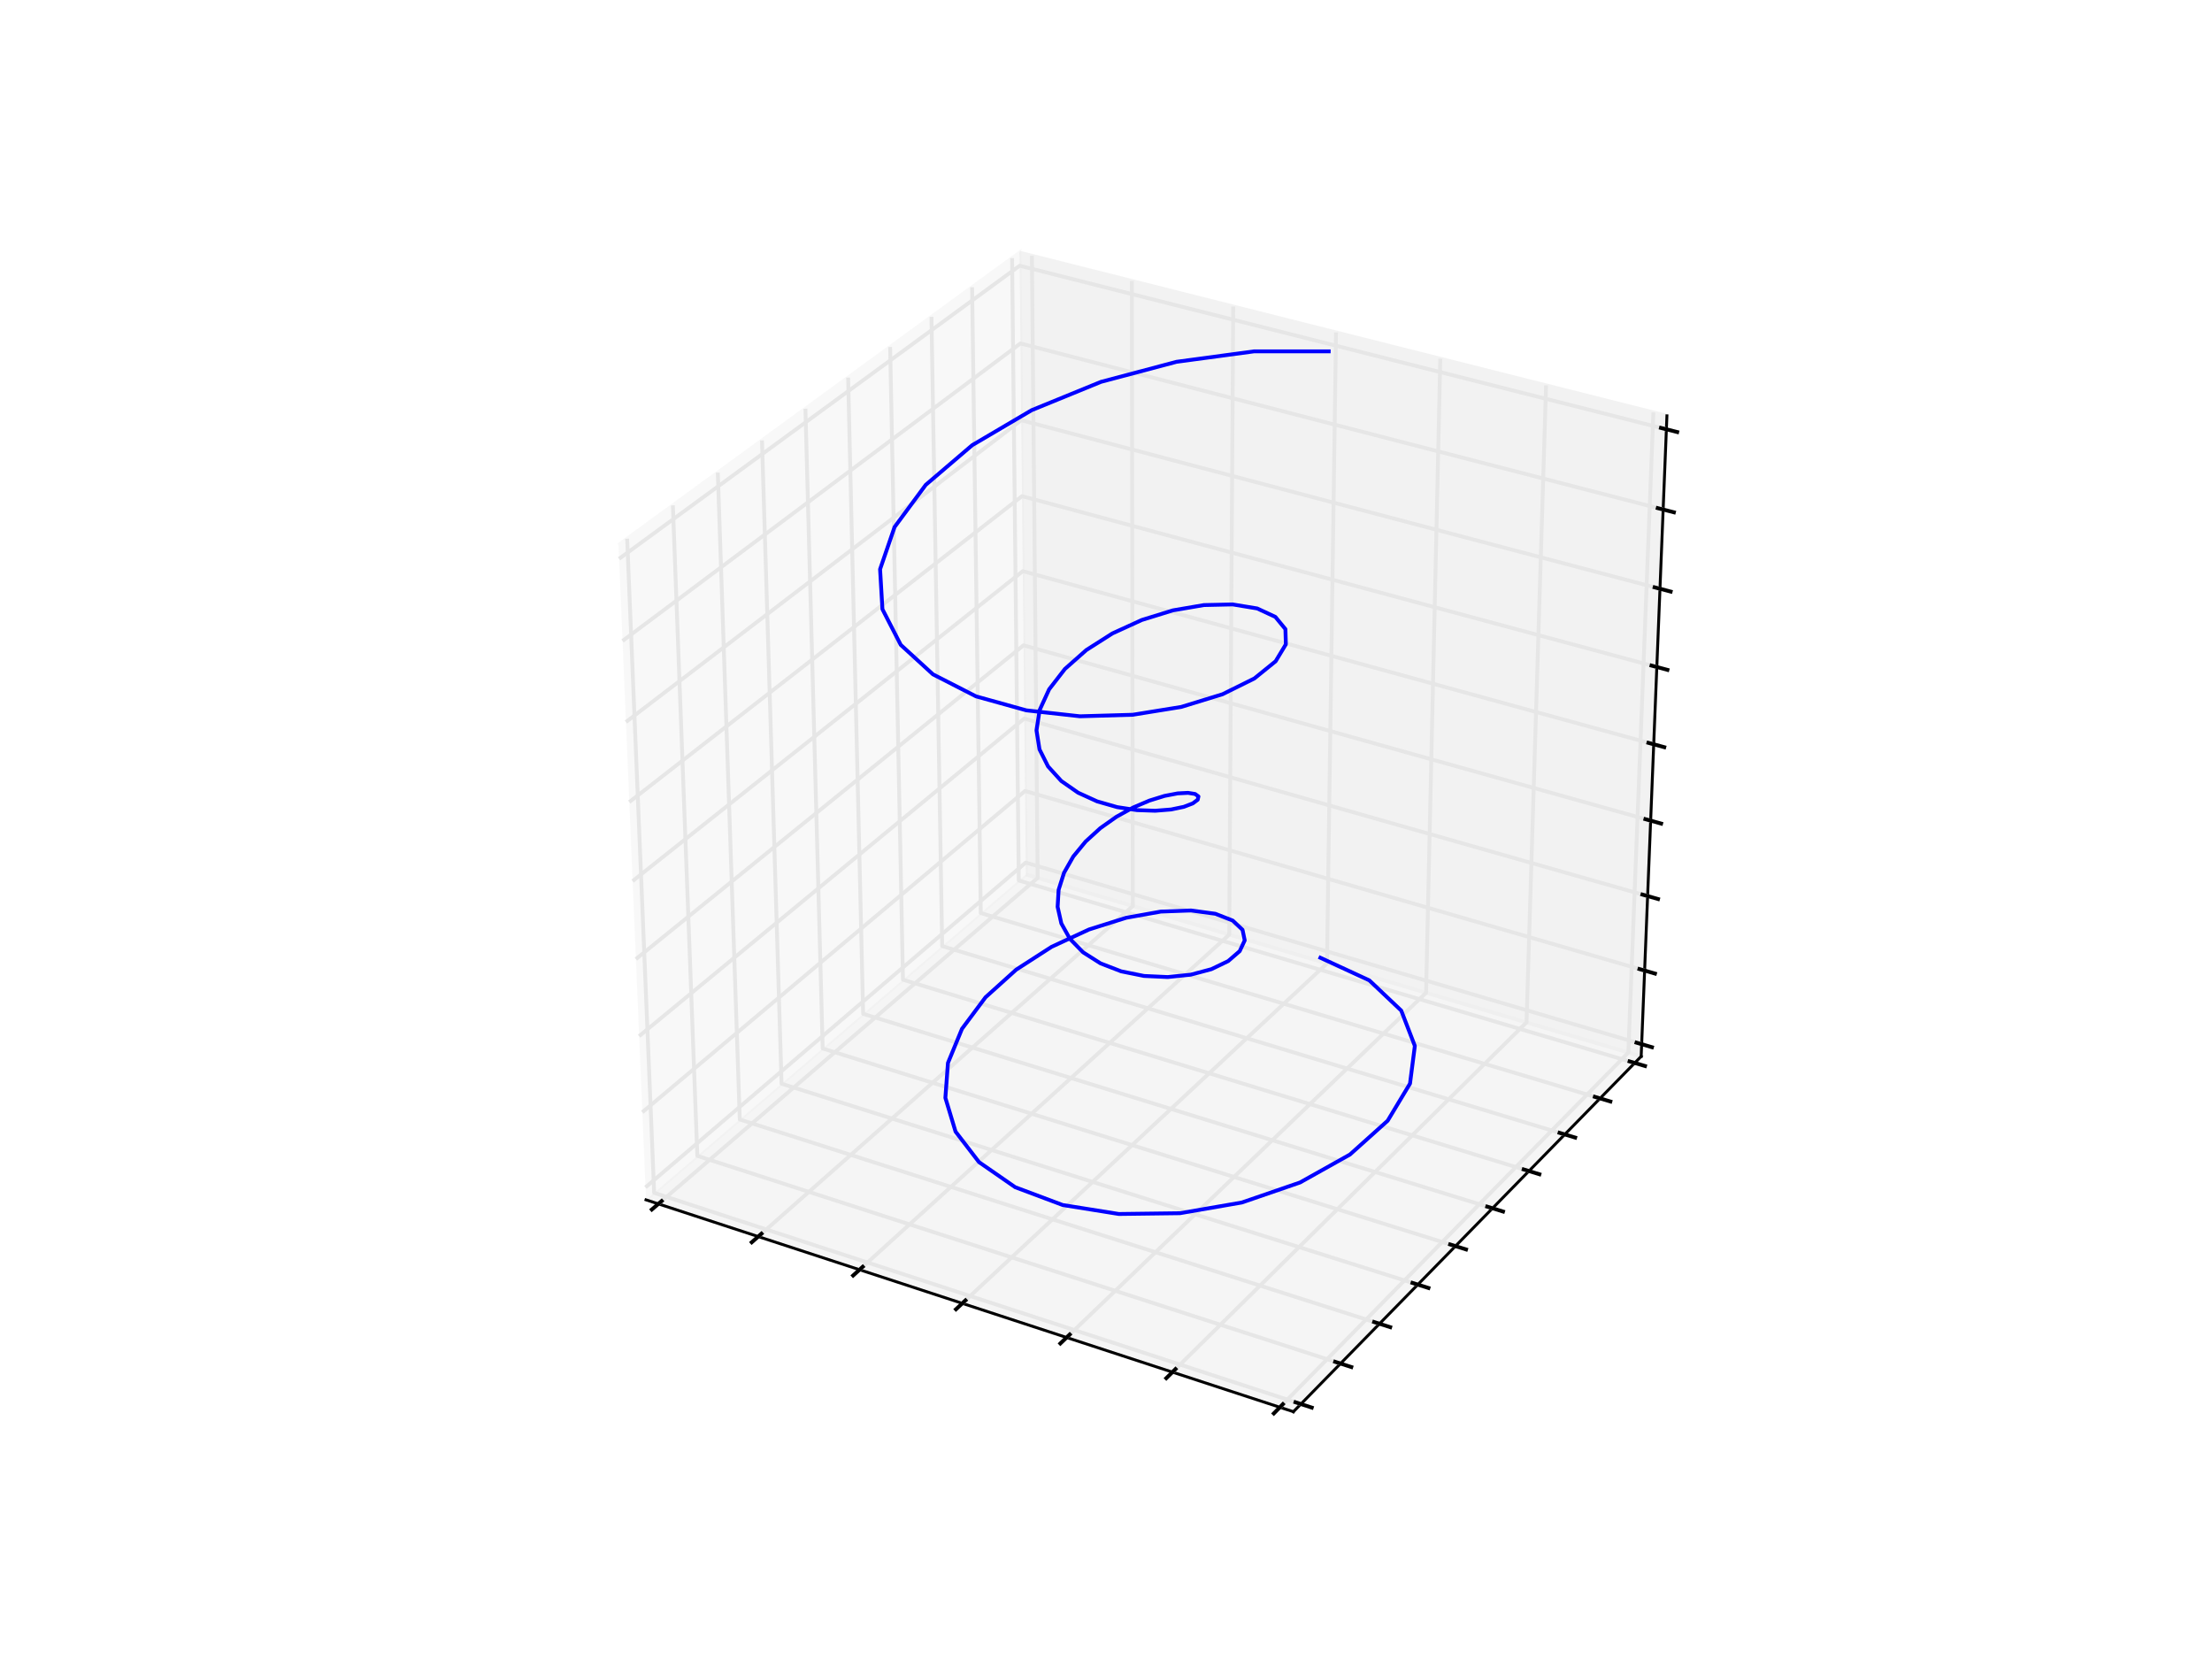
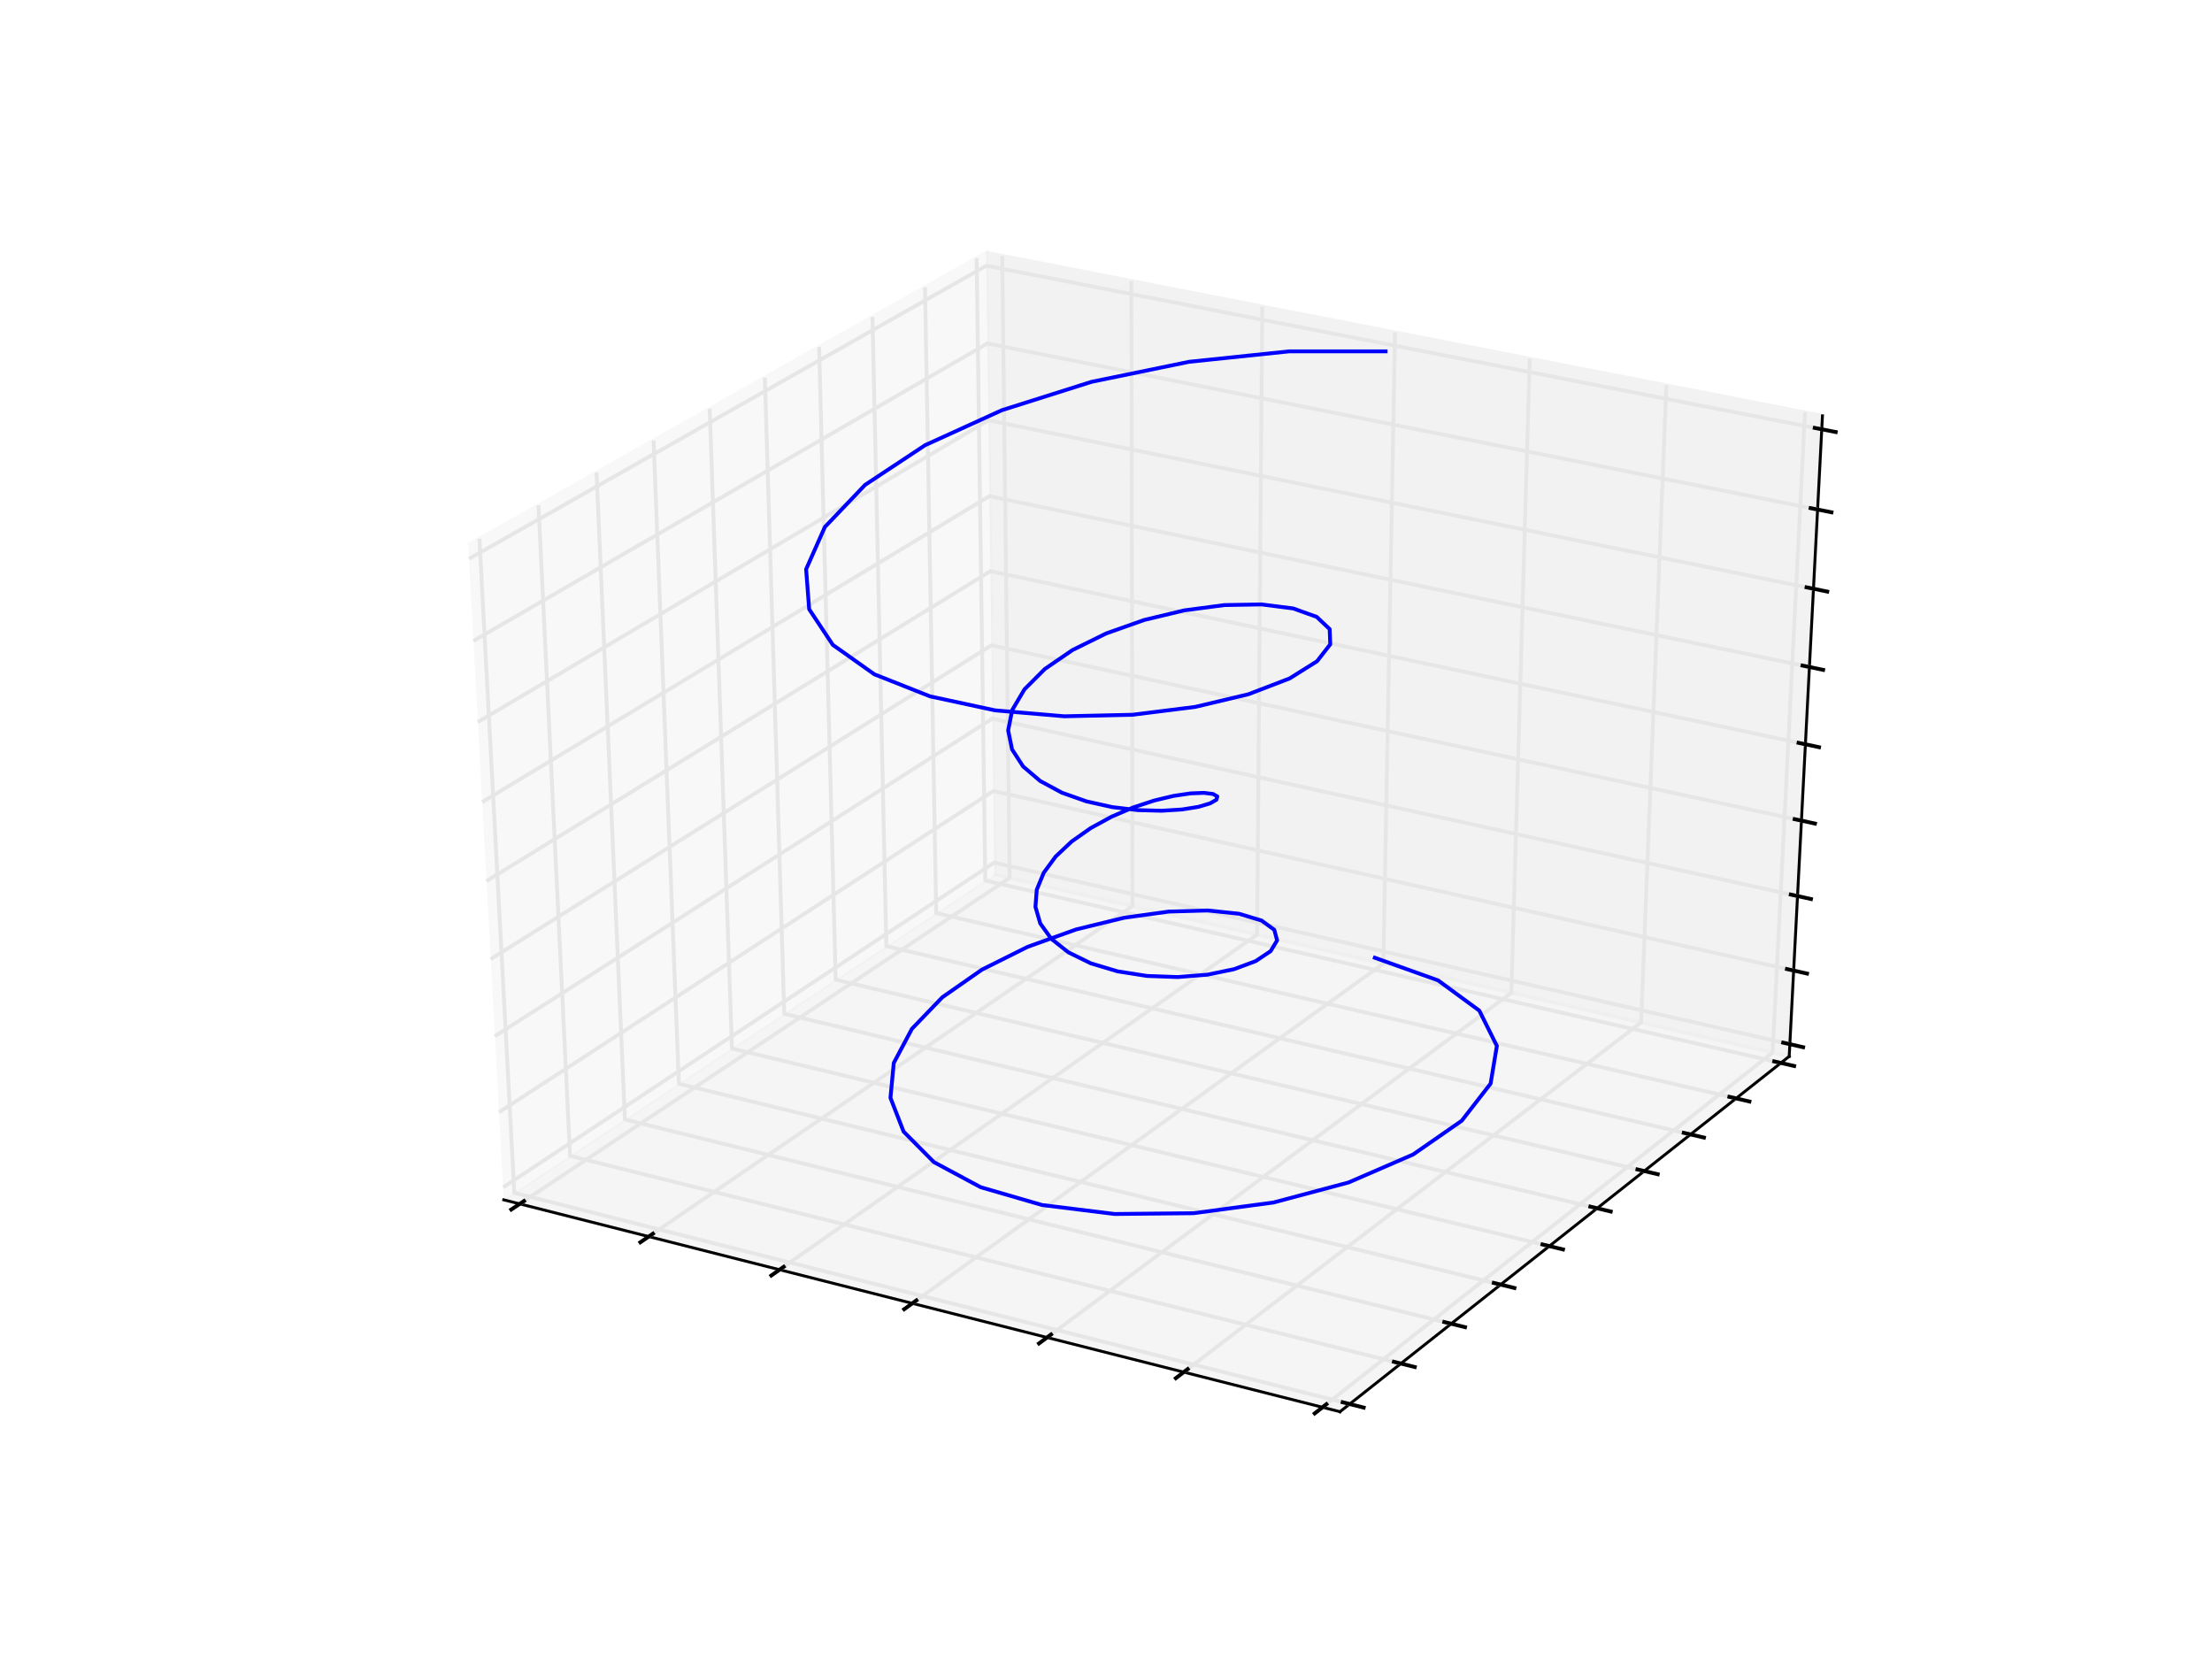
<svg xmlns="http://www.w3.org/2000/svg" height="432pt" version="1.1" viewBox="0 0 576 432" width="576pt">
  <defs>
    <style type="text/css">
*{stroke-linecap:butt;stroke-linejoin:round;}
  </style>
  </defs>
  <g id="figure_1">
    <g id="patch_1">
      <path d="M 0 432  L 576 432  L 576 0  L 0 0  z " style="fill:#ffffff;" />
    </g>
    <g id="patch_2">
      <path d="M 72 388.8  L 518.4 388.8  L 518.4 43.2  L 72 43.2  z " style="fill:#ffffff;" />
    </g>
    <g id="pane3d_1">
      <g id="patch_3">
-         <path d="M 168.215 312.435  L 267.127 227.701  L 265.48 65.79  L 161.053 141.921  " style="fill:#f2f2f2;opacity:0.5;stroke:#f2f2f2;stroke-linejoin:miter;" />
+         <path d="M 131.177 312.435  L 258.939 227.701  L 256.812 65.79  L 121.927 141.921  " style="fill:#f2f2f2;opacity:0.5;stroke:#f2f2f2;stroke-linejoin:miter;" />
      </g>
    </g>
    <g id="pane3d_2">
      <g id="patch_4">
-         <path d="M 267.127 227.701  L 427.356 275.073  L 434.06 108.279  L 265.48 65.79  " style="fill:#e6e6e6;opacity:0.5;stroke:#e6e6e6;stroke-linejoin:miter;" />
+         <path d="M 258.939 227.701  L 465.902 275.073  L 474.561 108.279  L 256.812 65.79  " style="fill:#e6e6e6;opacity:0.5;stroke:#e6e6e6;stroke-linejoin:miter;" />
      </g>
    </g>
    <g id="pane3d_3">
      <g id="patch_5">
-         <path d="M 168.215 312.435  L 336.797 367.606  L 427.356 275.073  L 267.127 227.701  " style="fill:#ececec;opacity:0.5;stroke:#ececec;stroke-linejoin:miter;" />
+         <path d="M 131.177 312.435  L 348.93 367.606  L 465.902 275.073  L 258.939 227.701  " style="fill:#ececec;opacity:0.5;stroke:#ececec;stroke-linejoin:miter;" />
      </g>
    </g>
    <g id="axis3d_1">
      <g id="line2d_1">
-         <path d="M 168.215 312.435  L 336.797 367.606  " style="fill:none;stroke:#000000;stroke-linecap:square;stroke-width:0.75;" />
+         <path d="M 131.177 312.435  L 348.93 367.606  " style="fill:none;stroke:#000000;stroke-linecap:square;stroke-width:0.75;" />
      </g>
      <g id="Line3DCollection_1">
-         <path d="M 171.439 313.49  L 270.201 228.61  L 268.708 66.603  " style="fill:none;stroke:#e6e6e6;" />
-         <path d="M 197.439 321.999  L 294.98 235.936  L 294.732 73.163  " style="fill:none;stroke:#e6e6e6;" />
-         <path d="M 223.816 330.631  L 320.093 243.36  L 321.125 79.815  " style="fill:none;stroke:#e6e6e6;" />
-         <path d="M 250.58 339.39  L 345.545 250.885  L 347.894 86.561  " style="fill:none;stroke:#e6e6e6;" />
-         <path d="M 277.738 348.278  L 371.345 258.513  L 375.046 93.405  " style="fill:none;stroke:#e6e6e6;" />
-         <path d="M 305.298 357.298  L 397.5 266.246  L 402.592 100.348  " style="fill:none;stroke:#e6e6e6;" />
-         <path d="M 333.271 366.452  L 424.016 274.085  L 430.538 107.391  " style="fill:none;stroke:#e6e6e6;" />
+         <path d="M 135.341 313.49  L 262.91 228.61  L 260.981 66.603  " style="fill:none;stroke:#e6e6e6;" />
+         <path d="M 168.925 321.999  L 294.916 235.936  L 294.596 73.163  " style="fill:none;stroke:#e6e6e6;" />
+         <path d="M 202.996 330.631  L 327.353 243.36  L 328.686 79.815  " style="fill:none;stroke:#e6e6e6;" />
+         <path d="M 237.566 339.39  L 360.229 250.885  L 363.263 86.561  " style="fill:none;stroke:#e6e6e6;" />
+         <path d="M 272.644 348.278  L 393.554 258.513  L 398.335 93.405  " style="fill:none;stroke:#e6e6e6;" />
+         <path d="M 308.244 357.298  L 427.337 266.246  L 433.914 100.348  " style="fill:none;stroke:#e6e6e6;" />
+         <path d="M 344.375 366.452  L 461.587 274.085  L 470.012 107.391  " style="fill:none;stroke:#e6e6e6;" />
      </g>
      <g id="xtick_1">
        <g id="line2d_2">
-           <path d="M 172.289 312.758  L 169.734 314.955  " style="fill:none;stroke:#000000;stroke-linecap:square;" />
+           <path d="M 136.44 312.758  L 133.139 314.955  " style="fill:none;stroke:#000000;stroke-linecap:square;" />
        </g>
      </g>
      <g id="xtick_2">
        <g id="line2d_3">
-           <path d="M 198.279 321.257  L 195.754 323.485  " style="fill:none;stroke:#000000;stroke-linecap:square;" />
+           <path d="M 170.011 321.257  L 166.749 323.485  " style="fill:none;stroke:#000000;stroke-linecap:square;" />
        </g>
      </g>
      <g id="xtick_3">
        <g id="line2d_4">
-           <path d="M 224.647 329.879  L 222.153 332.139  " style="fill:none;stroke:#000000;stroke-linecap:square;" />
+           <path d="M 204.069 329.879  L 200.847 332.139  " style="fill:none;stroke:#000000;stroke-linecap:square;" />
        </g>
      </g>
      <g id="xtick_4">
        <g id="line2d_5">
-           <path d="M 251.399 338.626  L 248.938 340.92  " style="fill:none;stroke:#000000;stroke-linecap:square;" />
+           <path d="M 238.624 338.626  L 235.445 340.92  " style="fill:none;stroke:#000000;stroke-linecap:square;" />
        </g>
      </g>
      <g id="xtick_5">
        <g id="line2d_6">
-           <path d="M 278.546 347.503  L 276.118 349.831  " style="fill:none;stroke:#000000;stroke-linecap:square;" />
+           <path d="M 273.688 347.503  L 270.553 349.831  " style="fill:none;stroke:#000000;stroke-linecap:square;" />
        </g>
      </g>
      <g id="xtick_6">
        <g id="line2d_7">
-           <path d="M 306.095 356.511  L 303.703 358.874  " style="fill:none;stroke:#000000;stroke-linecap:square;" />
+           <path d="M 309.272 356.511  L 306.182 358.874  " style="fill:none;stroke:#000000;stroke-linecap:square;" />
        </g>
      </g>
      <g id="xtick_7">
        <g id="line2d_8">
-           <path d="M 334.055 365.654  L 331.7 368.052  " style="fill:none;stroke:#000000;stroke-linecap:square;" />
+           <path d="M 345.388 365.654  L 342.345 368.052  " style="fill:none;stroke:#000000;stroke-linecap:square;" />
        </g>
      </g>
    </g>
    <g id="axis3d_2">
      <g id="line2d_9">
-         <path d="M 427.356 275.073  L 336.797 367.606  " style="fill:none;stroke:#000000;stroke-linecap:square;stroke-width:0.75;" />
+         <path d="M 465.902 275.073  L 348.93 367.606  " style="fill:none;stroke:#000000;stroke-linecap:square;stroke-width:0.75;" />
      </g>
      <g id="Line3DCollection_2">
-         <path d="M 163.308 140.277  L 170.343 310.612  L 338.752 365.609  " style="fill:none;stroke:#e6e6e6;" />
-         <path d="M 175.213 131.598  L 181.582 300.983  L 349.071 355.065  " style="fill:none;stroke:#e6e6e6;" />
-         <path d="M 186.915 123.067  L 192.639 291.511  L 359.216 344.699  " style="fill:none;stroke:#e6e6e6;" />
-         <path d="M 198.419 114.68  L 203.519 282.192  L 369.189 334.508  " style="fill:none;stroke:#e6e6e6;" />
-         <path d="M 209.729 106.434  L 214.224 273.021  L 378.997 324.487  " style="fill:none;stroke:#e6e6e6;" />
-         <path d="M 220.851 98.326  L 224.76 263.995  L 388.642 314.631  " style="fill:none;stroke:#e6e6e6;" />
-         <path d="M 231.789 90.352  L 235.131 255.111  L 398.129 304.937  " style="fill:none;stroke:#e6e6e6;" />
-         <path d="M 242.548 82.508  L 245.34 246.365  L 407.461 295.401  " style="fill:none;stroke:#e6e6e6;" />
-         <path d="M 253.133 74.792  L 255.391 237.755  L 416.643 286.019  " style="fill:none;stroke:#e6e6e6;" />
-         <path d="M 263.546 67.2  L 265.288 229.276  L 425.678 276.787  " style="fill:none;stroke:#e6e6e6;" />
+         <path d="M 124.84 140.277  L 133.926 310.612  L 351.455 365.609  " style="fill:none;stroke:#e6e6e6;" />
+         <path d="M 140.217 131.598  L 148.444 300.983  L 364.784 355.065  " style="fill:none;stroke:#e6e6e6;" />
+         <path d="M 155.332 123.067  L 162.726 291.511  L 377.887 344.699  " style="fill:none;stroke:#e6e6e6;" />
+         <path d="M 170.191 114.68  L 176.778 282.192  L 390.769 334.508  " style="fill:none;stroke:#e6e6e6;" />
+         <path d="M 184.8 106.434  L 190.606 273.021  L 403.437 324.487  " style="fill:none;stroke:#e6e6e6;" />
+         <path d="M 199.166 98.326  L 204.216 263.995  L 415.896 314.631  " style="fill:none;stroke:#e6e6e6;" />
+         <path d="M 213.295 90.352  L 217.611 255.111  L 428.15 304.937  " style="fill:none;stroke:#e6e6e6;" />
+         <path d="M 227.192 82.508  L 230.798 246.365  L 440.204 295.401  " style="fill:none;stroke:#e6e6e6;" />
+         <path d="M 240.863 74.792  L 243.781 237.755  L 452.064 286.019  " style="fill:none;stroke:#e6e6e6;" />
+         <path d="M 254.314 67.2  L 256.564 229.276  L 463.734 276.787  " style="fill:none;stroke:#e6e6e6;" />
      </g>
      <g id="xtick_8">
        <g id="line2d_10">
-           <path d="M 337.342 365.149  L 341.574 366.531  " style="fill:none;stroke:#000000;stroke-linecap:square;" />
+           <path d="M 349.634 365.149  L 355.1 366.531  " style="fill:none;stroke:#000000;stroke-linecap:square;" />
        </g>
      </g>
      <g id="xtick_9">
        <g id="line2d_11">
-           <path d="M 347.67 354.612  L 351.877 355.971  " style="fill:none;stroke:#000000;stroke-linecap:square;" />
+           <path d="M 362.974 354.612  L 368.408 355.971  " style="fill:none;stroke:#000000;stroke-linecap:square;" />
        </g>
      </g>
      <g id="xtick_10">
        <g id="line2d_12">
-           <path d="M 357.822 344.254  L 362.005 345.59  " style="fill:none;stroke:#000000;stroke-linecap:square;" />
+           <path d="M 376.087 344.254  L 381.49 345.59  " style="fill:none;stroke:#000000;stroke-linecap:square;" />
        </g>
      </g>
      <g id="xtick_11">
        <g id="line2d_13">
-           <path d="M 367.804 334.07  L 371.963 335.384  " style="fill:none;stroke:#000000;stroke-linecap:square;" />
+           <path d="M 388.98 334.07  L 394.352 335.384  " style="fill:none;stroke:#000000;stroke-linecap:square;" />
        </g>
      </g>
      <g id="xtick_12">
        <g id="line2d_14">
-           <path d="M 377.619 324.056  L 381.754 325.348  " style="fill:none;stroke:#000000;stroke-linecap:square;" />
+           <path d="M 401.658 324.056  L 406.999 325.348  " style="fill:none;stroke:#000000;stroke-linecap:square;" />
        </g>
      </g>
      <g id="xtick_13">
        <g id="line2d_15">
-           <path d="M 387.273 314.208  L 391.383 315.478  " style="fill:none;stroke:#000000;stroke-linecap:square;" />
+           <path d="M 414.127 314.208  L 419.437 315.478  " style="fill:none;stroke:#000000;stroke-linecap:square;" />
        </g>
      </g>
      <g id="xtick_14">
        <g id="line2d_16">
-           <path d="M 396.767 304.521  L 400.854 305.771  " style="fill:none;stroke:#000000;stroke-linecap:square;" />
+           <path d="M 426.391 304.521  L 431.67 305.771  " style="fill:none;stroke:#000000;stroke-linecap:square;" />
        </g>
      </g>
      <g id="xtick_15">
        <g id="line2d_17">
-           <path d="M 406.108 294.992  L 410.171 296.221  " style="fill:none;stroke:#000000;stroke-linecap:square;" />
+           <path d="M 438.456 294.992  L 443.705 296.221  " style="fill:none;stroke:#000000;stroke-linecap:square;" />
        </g>
      </g>
      <g id="xtick_16">
        <g id="line2d_18">
-           <path d="M 415.297 285.616  L 419.338 286.826  " style="fill:none;stroke:#000000;stroke-linecap:square;" />
+           <path d="M 450.326 285.616  L 455.545 286.826  " style="fill:none;stroke:#000000;stroke-linecap:square;" />
        </g>
      </g>
      <g id="xtick_17">
        <g id="line2d_19">
-           <path d="M 424.34 276.391  L 428.357 277.581  " style="fill:none;stroke:#000000;stroke-linecap:square;" />
+           <path d="M 462.006 276.391  L 467.195 277.581  " style="fill:none;stroke:#000000;stroke-linecap:square;" />
        </g>
      </g>
    </g>
    <g id="axis3d_3">
      <g id="line2d_20">
-         <path d="M 427.356 275.073  L 434.06 108.279  " style="fill:none;stroke:#000000;stroke-linecap:square;stroke-width:0.75;" />
+         <path d="M 465.902 275.073  L 474.561 108.279  " style="fill:none;stroke:#000000;stroke-linecap:square;stroke-width:0.75;" />
      </g>
      <g id="Line3DCollection_3">
-         <path d="M 427.484 271.9  L 267.096 224.615  L 168.079 309.197  " style="fill:none;stroke:#e6e6e6;" />
-         <path d="M 428.254 252.732  L 266.906 205.973  L 167.257 289.63  " style="fill:none;stroke:#e6e6e6;" />
-         <path d="M 429.034 233.331  L 266.714 187.115  L 166.425 269.817  " style="fill:none;stroke:#e6e6e6;" />
-         <path d="M 429.823 213.692  L 266.52 168.035  L 165.582 249.753  " style="fill:none;stroke:#e6e6e6;" />
-         <path d="M 430.622 193.812  L 266.324 148.731  L 164.729 229.435  " style="fill:none;stroke:#e6e6e6;" />
-         <path d="M 431.431 173.686  L 266.125 129.199  L 163.864 208.857  " style="fill:none;stroke:#e6e6e6;" />
-         <path d="M 432.25 153.31  L 265.924 109.433  L 162.989 188.014  " style="fill:none;stroke:#e6e6e6;" />
-         <path d="M 433.079 132.678  L 265.721 89.431  L 162.102 166.901  " style="fill:none;stroke:#e6e6e6;" />
-         <path d="M 433.919 111.786  L 265.515 69.188  L 161.204 145.513  " style="fill:none;stroke:#e6e6e6;" />
+         <path d="M 466.066 271.9  L 258.899 224.615  L 131.002 309.197  " style="fill:none;stroke:#e6e6e6;" />
+         <path d="M 467.062 252.732  L 258.654 205.973  L 129.94 289.63  " style="fill:none;stroke:#e6e6e6;" />
+         <path d="M 468.069 233.331  L 258.406 187.115  L 128.865 269.817  " style="fill:none;stroke:#e6e6e6;" />
+         <path d="M 469.088 213.692  L 258.155 168.035  L 127.777 249.753  " style="fill:none;stroke:#e6e6e6;" />
+         <path d="M 470.12 193.812  L 257.902 148.731  L 126.674 229.435  " style="fill:none;stroke:#e6e6e6;" />
+         <path d="M 471.165 173.686  L 257.645 129.199  L 125.558 208.857  " style="fill:none;stroke:#e6e6e6;" />
+         <path d="M 472.223 153.31  L 257.385 109.433  L 124.427 188.014  " style="fill:none;stroke:#e6e6e6;" />
+         <path d="M 473.294 132.678  L 257.123 89.431  L 123.282 166.901  " style="fill:none;stroke:#e6e6e6;" />
+         <path d="M 474.379 111.786  L 256.857 69.188  L 122.121 145.513  " style="fill:none;stroke:#e6e6e6;" />
      </g>
      <g id="xtick_18">
        <g id="line2d_21">
-           <path d="M 426.145 271.506  L 430.163 272.69  " style="fill:none;stroke:#000000;stroke-linecap:square;" />
+           <path d="M 464.338 271.506  L 469.527 272.69  " style="fill:none;stroke:#000000;stroke-linecap:square;" />
        </g>
      </g>
      <g id="xtick_19">
        <g id="line2d_22">
-           <path d="M 426.908 252.342  L 430.95 253.513  " style="fill:none;stroke:#000000;stroke-linecap:square;" />
+           <path d="M 465.322 252.342  L 470.544 253.513  " style="fill:none;stroke:#000000;stroke-linecap:square;" />
        </g>
      </g>
      <g id="xtick_20">
        <g id="line2d_23">
-           <path d="M 427.679 232.945  L 431.747 234.103  " style="fill:none;stroke:#000000;stroke-linecap:square;" />
+           <path d="M 466.319 232.945  L 471.573 234.103  " style="fill:none;stroke:#000000;stroke-linecap:square;" />
        </g>
      </g>
      <g id="xtick_21">
        <g id="line2d_24">
-           <path d="M 428.46 213.311  L 432.553 214.455  " style="fill:none;stroke:#000000;stroke-linecap:square;" />
+           <path d="M 467.327 213.311  L 472.614 214.455  " style="fill:none;stroke:#000000;stroke-linecap:square;" />
        </g>
      </g>
      <g id="xtick_22">
        <g id="line2d_25">
-           <path d="M 429.25 193.436  L 433.37 194.566  " style="fill:none;stroke:#000000;stroke-linecap:square;" />
+           <path d="M 468.348 193.436  L 473.669 194.566  " style="fill:none;stroke:#000000;stroke-linecap:square;" />
        </g>
      </g>
      <g id="xtick_23">
        <g id="line2d_26">
-           <path d="M 430.05 173.315  L 434.196 174.431  " style="fill:none;stroke:#000000;stroke-linecap:square;" />
+           <path d="M 469.381 173.315  L 474.737 174.431  " style="fill:none;stroke:#000000;stroke-linecap:square;" />
        </g>
      </g>
      <g id="xtick_24">
        <g id="line2d_27">
-           <path d="M 430.86 152.943  L 435.033 154.044  " style="fill:none;stroke:#000000;stroke-linecap:square;" />
+           <path d="M 470.428 152.943  L 475.817 154.044  " style="fill:none;stroke:#000000;stroke-linecap:square;" />
        </g>
      </g>
      <g id="xtick_25">
        <g id="line2d_28">
-           <path d="M 431.68 132.317  L 435.88 133.402  " style="fill:none;stroke:#000000;stroke-linecap:square;" />
+           <path d="M 471.487 132.317  L 476.912 133.402  " style="fill:none;stroke:#000000;stroke-linecap:square;" />
        </g>
      </g>
      <g id="xtick_26">
        <g id="line2d_29">
-           <path d="M 432.511 111.43  L 436.738 112.5  " style="fill:none;stroke:#000000;stroke-linecap:square;" />
+           <path d="M 472.56 111.43  L 478.02 112.5  " style="fill:none;stroke:#000000;stroke-linecap:square;" />
        </g>
      </g>
    </g>
    <g id="axes_1">
      <g id="line2d_30">
-         <path clip-path="url(#p32a7846c76)" d="M 343.826 249.396  L 356.573 255.287  L 364.881 263.157  L 368.425 272.355  L 367.161 282.164  L 361.344 291.836  L 351.524 300.639  L 338.526 307.914  L 323.384 313.127  L 307.26 315.916  L 291.342 316.119  L 276.735 313.785  L 264.369 309.152  L 254.93 302.613  L 248.824 294.67  L 246.173 285.874  L 246.847 276.781  L 250.5 267.905  L 256.629 259.689  L 264.628 252.485  L 273.84 246.548  L 283.6 242.028  L 293.274 238.981  L 302.288 237.372  L 310.152 237.087  L 316.479 237.946  L 320.995 239.713  L 323.551 242.119  L 324.124 244.873  L 322.81 247.68  L 319.818 250.262  L 315.446 252.371  L 310.063 253.805  L 304.077 254.422  L 297.907 254.137  L 291.952 252.935  L 286.568 250.855  L 282.048 247.99  L 278.606 244.475  L 276.374 240.47  L 275.402 236.149  L 275.665 231.692  L 277.073 227.268  L 279.481 223.034  L 282.706 219.122  L 286.534 215.641  L 290.736 212.674  L 295.078 210.273  L 299.325 208.465  L 303.256 207.248  L 306.665 206.596  L 309.366 206.457  L 311.208 206.754  L 312.071 207.391  L 311.879 208.251  L 310.603 209.2  L 308.269 210.095  L 304.96 210.785  L 300.819 211.118  L 296.049 210.955  L 290.905 210.173  L 285.688 208.678  L 280.727 206.414  L 276.361 203.37  L 272.917 199.583  L 270.686 195.142  L 269.901 190.187  L 270.718 184.898  L 273.197 179.491  L 277.296 174.202  L 282.866 169.276  L 289.655 164.951  L 297.317 161.444  L 305.425 158.935  L 313.49 157.559  L 320.983 157.391  L 327.362 158.439  L 332.101 160.634  L 334.721 163.825  L 334.833 167.779  L 332.174 172.186  L 326.644 176.663  L 318.344 180.779  L 307.601 184.08  L 294.966 186.122  L 281.208 186.518  L 267.26 184.974  L 254.154 181.331  L 242.932 175.589  L 234.55 167.917  L 229.785 158.643  L 229.17 148.229  L 232.948 137.233  L 241.059 126.261  L 253.159 115.926  L 268.645 106.809  L 286.706 99.428  L 306.364 94.214  L 326.521 91.497  L 345.996 91.491  " style="fill:none;stroke:#0000ff;stroke-linecap:square;" />
+         <path clip-path="url(#p47a4741ada)" d="M 358.008 249.396  L 374.473 255.287  L 385.205 263.157  L 389.783 272.355  L 388.15 282.164  L 380.635 291.836  L 367.952 300.639  L 351.163 307.914  L 331.604 313.127  L 310.777 315.916  L 290.216 316.119  L 271.349 313.785  L 255.377 309.152  L 243.185 302.613  L 235.297 294.67  L 231.874 285.874  L 232.744 276.781  L 237.462 267.905  L 245.379 259.689  L 255.711 252.485  L 267.61 246.548  L 280.217 242.028  L 292.713 238.981  L 304.356 237.372  L 314.513 237.087  L 322.685 237.946  L 328.518 239.713  L 331.82 242.119  L 332.56 244.873  L 330.864 247.68  L 326.998 250.262  L 321.352 252.371  L 314.399 253.805  L 306.666 254.422  L 298.696 254.137  L 291.005 252.935  L 284.051 250.855  L 278.212 247.99  L 273.766 244.475  L 270.883 240.47  L 269.627 236.149  L 269.967 231.692  L 271.786 227.268  L 274.897 223.034  L 279.062 219.122  L 284.006 215.641  L 289.434 212.674  L 295.042 210.273  L 300.529 208.465  L 305.606 207.248  L 310.008 206.596  L 313.498 206.457  L 315.877 206.754  L 316.992 207.391  L 316.744 208.251  L 315.096 209.2  L 312.081 210.095  L 307.806 210.785  L 302.458 211.118  L 296.296 210.955  L 289.652 210.173  L 282.914 208.678  L 276.506 206.414  L 270.866 203.37  L 266.417 199.583  L 263.535 195.142  L 262.522 190.187  L 263.577 184.898  L 266.779 179.491  L 272.074 174.202  L 279.268 169.276  L 288.038 164.951  L 297.934 161.444  L 308.407 158.935  L 318.824 157.559  L 328.503 157.391  L 336.743 158.439  L 342.863 160.634  L 346.248 163.825  L 346.393 167.779  L 342.958 172.186  L 335.815 176.663  L 325.095 180.779  L 311.218 184.08  L 294.898 186.122  L 277.127 186.518  L 259.111 184.974  L 242.182 181.331  L 227.688 175.589  L 216.86 167.917  L 210.706 158.643  L 209.911 148.229  L 214.791 137.233  L 225.268 126.261  L 240.897 115.926  L 260.9 106.809  L 284.228 99.428  L 309.62 94.214  L 335.656 91.497  L 360.812 91.491  " style="fill:none;stroke:#0000ff;stroke-linecap:square;" />
      </g>
    </g>
  </g>
  <defs>
-     <clipPath id="p32a7846c76">
-       <rect height="345.6" width="345.6" x="122.4" y="43.2" />
+     <clipPath id="p47a4741ada">
+       <rect height="345.6" width="446.4" x="72" y="43.2" />
    </clipPath>
  </defs>
</svg>
